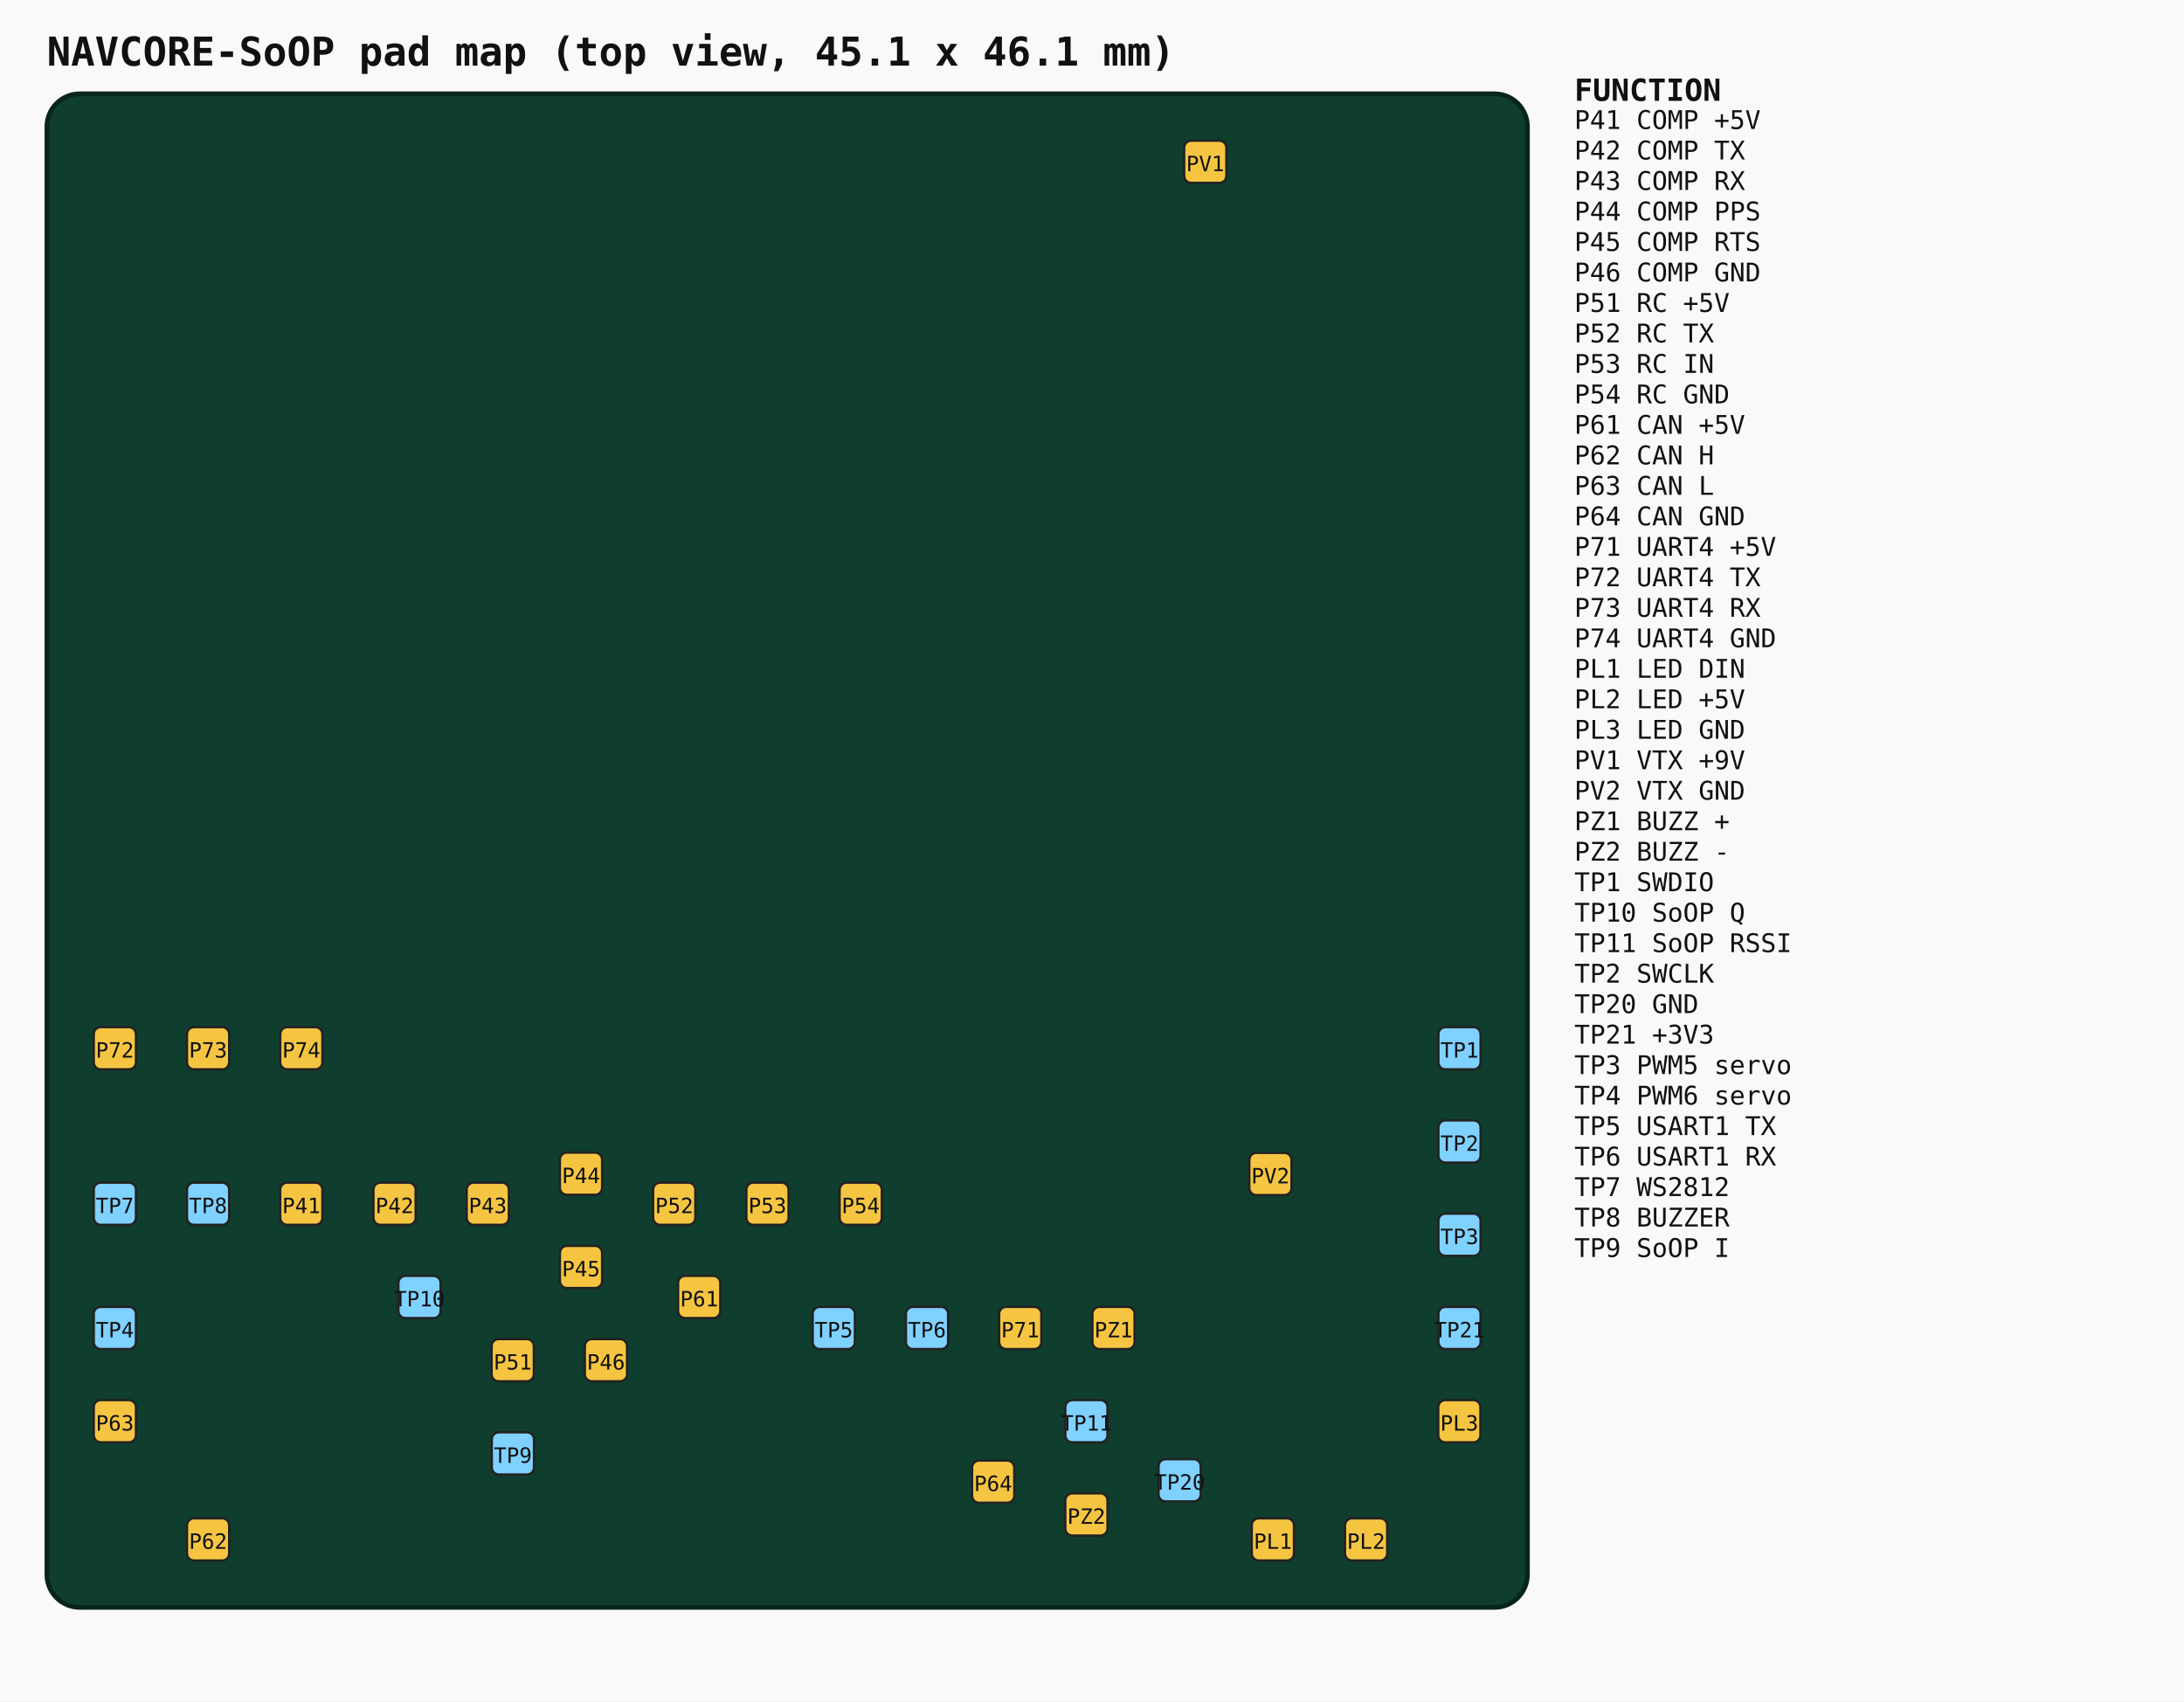
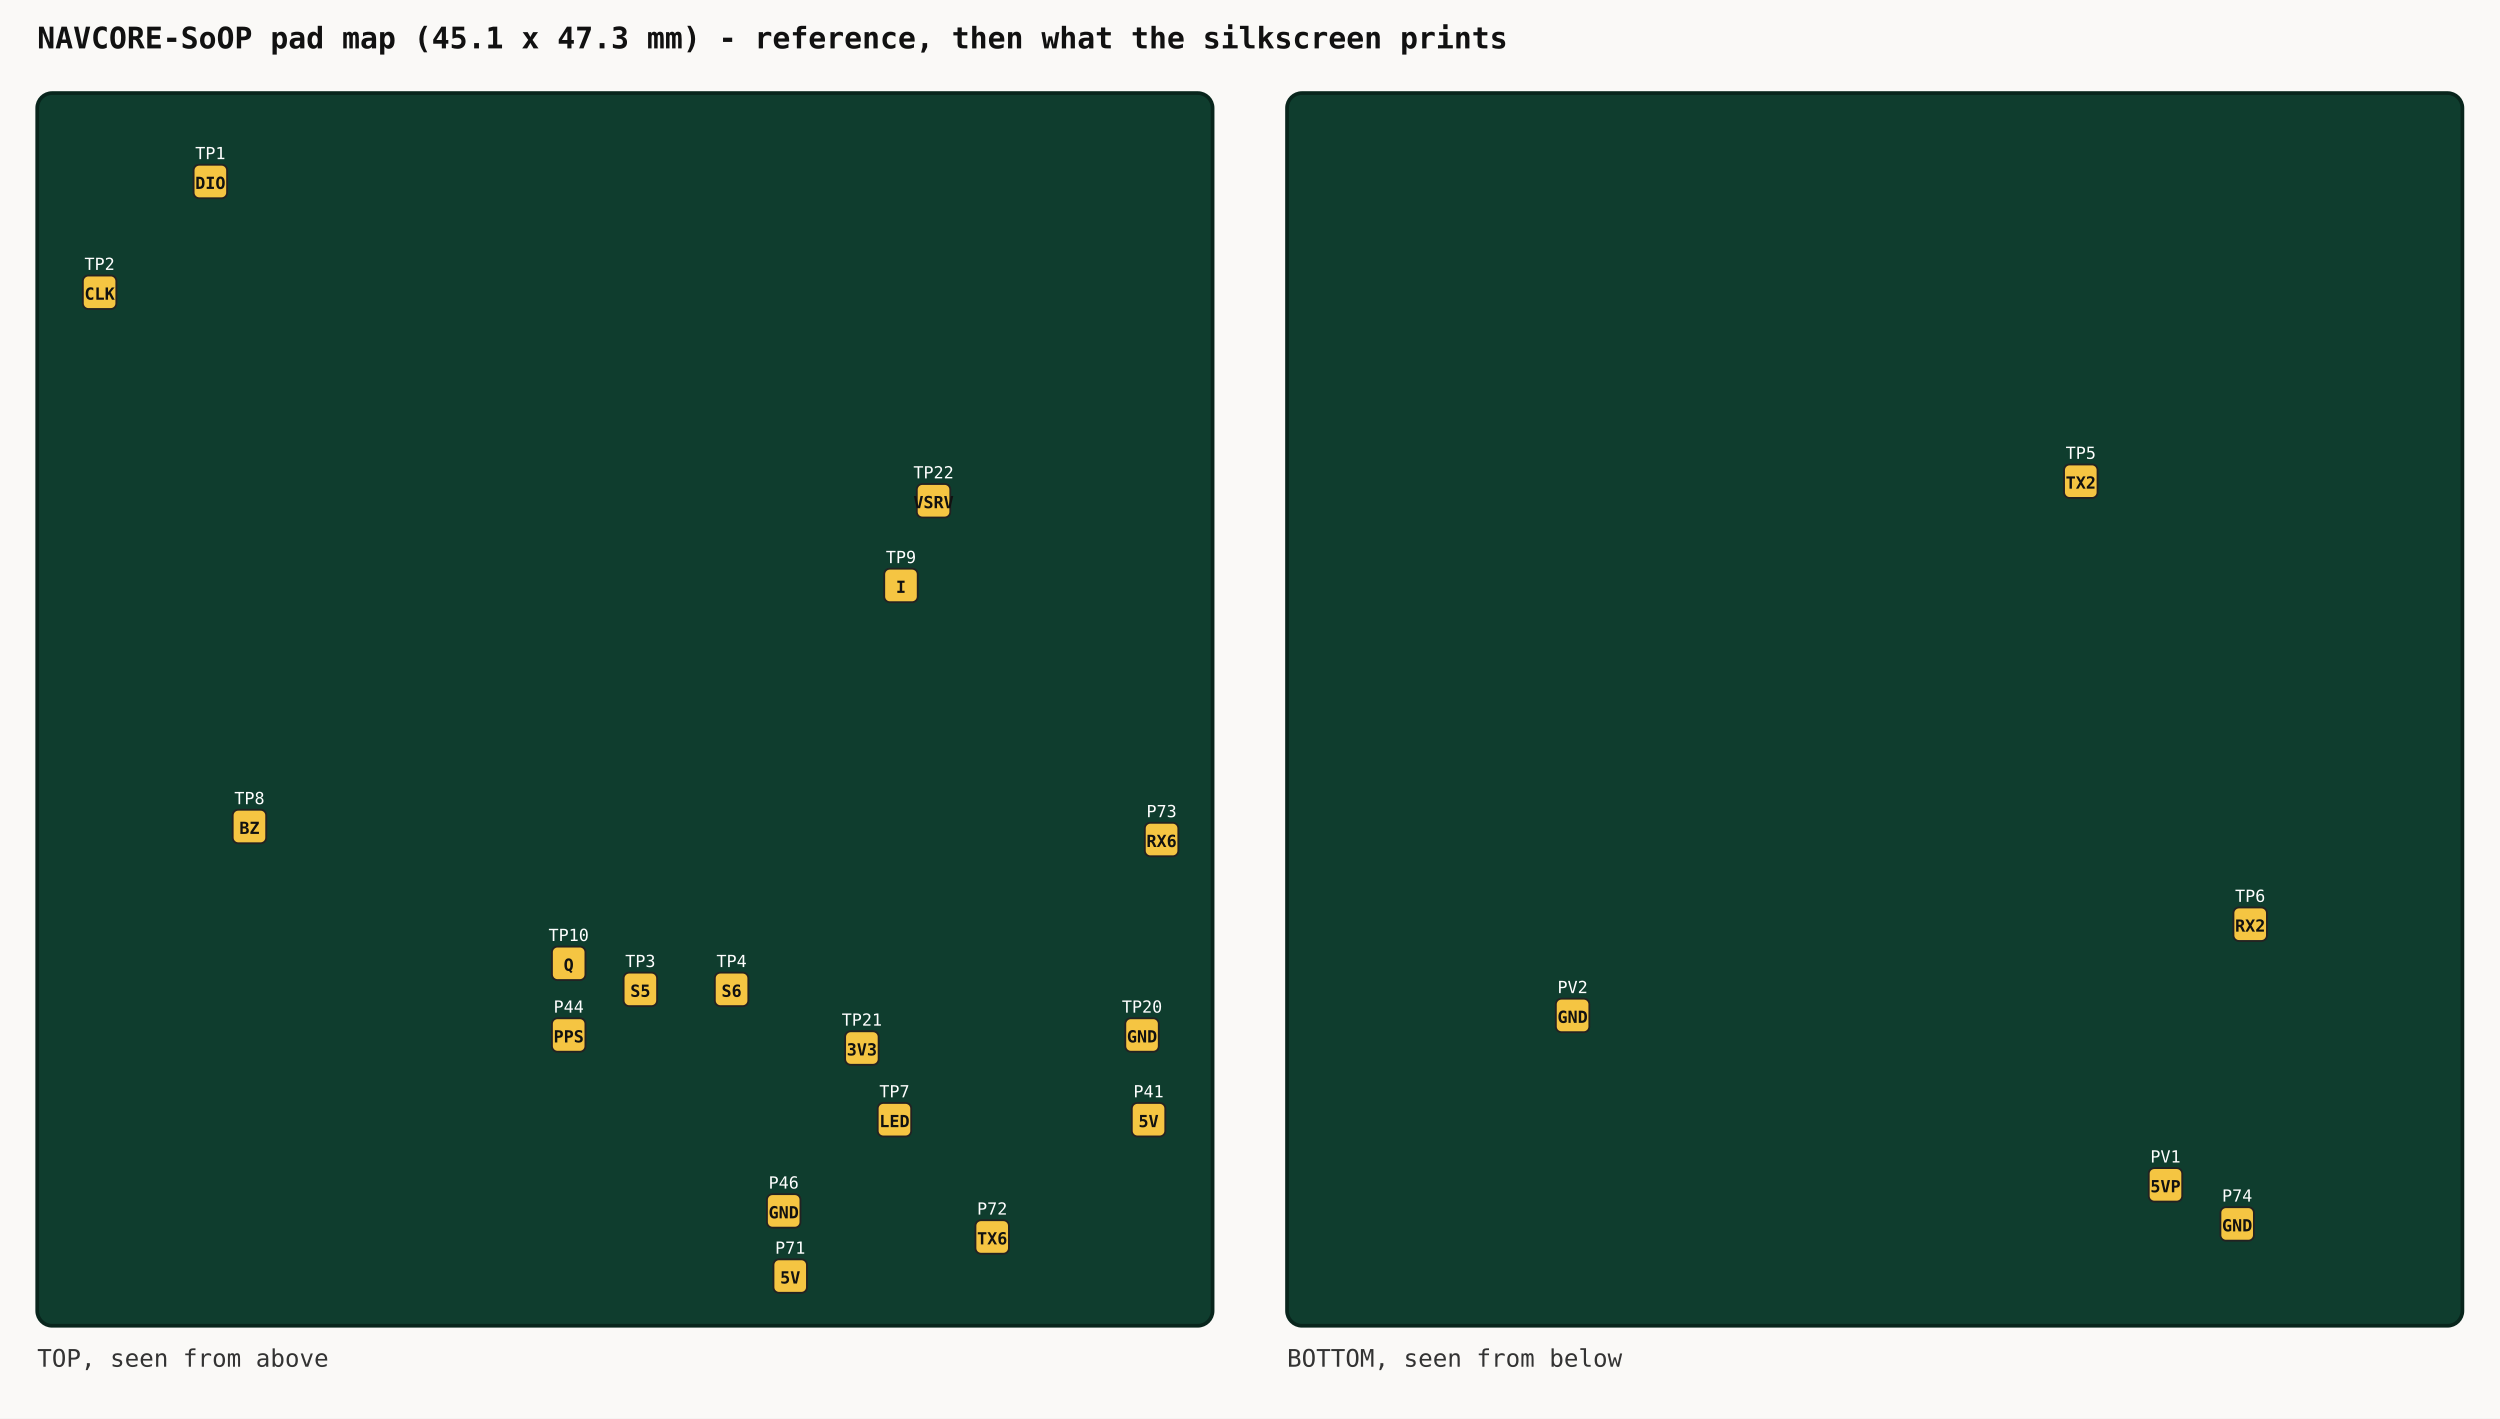
- <svg xmlns="http://www.w3.org/2000/svg" width="931.4" height="725.4" viewBox="0 0 931.4 725.4">
+ <svg xmlns="http://www.w3.org/2000/svg" width="1343" height="762" viewBox="0 0 1343 762">
  <rect width="100%" height="100%" fill="#faf9f7" />
-   <rect x="20" y="40" width="631.4" height="645.4" rx="14" fill="#0f3d2e" stroke="#08251c" stroke-width="2" />
-   <text x="20" y="28" font-family="monospace" font-size="17" font-weight="bold" fill="#111">NAVCORE-SoOP  pad map  (top view, 45.1 x 46.1 mm)</text>
-   <rect x="505.011" y="59.98" width="18" height="18" rx="3" fill="#f5c542" stroke="#222" />
-   <text x="514.011" y="72.98" font-family="monospace" font-size="9" text-anchor="middle" fill="#111">PV1</text>
-   <rect x="39.98" y="437.98" width="18" height="18" rx="3" fill="#f5c542" stroke="#222" />
-   <text x="48.98" y="450.98" font-family="monospace" font-size="9" text-anchor="middle" fill="#111">P72</text>
-   <rect x="79.74" y="437.98" width="18" height="18" rx="3" fill="#f5c542" stroke="#222" />
-   <text x="88.74" y="450.98" font-family="monospace" font-size="9" text-anchor="middle" fill="#111">P73</text>
-   <rect x="119.5" y="437.98" width="18" height="18" rx="3" fill="#f5c542" stroke="#222" />
-   <text x="128.5" y="450.98" font-family="monospace" font-size="9" text-anchor="middle" fill="#111">P74</text>
-   <rect x="613.42" y="437.98" width="18" height="18" rx="3" fill="#7fd1ff" stroke="#222" />
-   <text x="622.42" y="450.98" font-family="monospace" font-size="9" text-anchor="middle" fill="#111">TP1</text>
-   <rect x="613.42" y="477.74" width="18" height="18" rx="3" fill="#7fd1ff" stroke="#222" />
-   <text x="622.42" y="490.74" font-family="monospace" font-size="9" text-anchor="middle" fill="#111">TP2</text>
-   <rect x="238.78" y="491.475" width="18" height="18" rx="3" fill="#f5c542" stroke="#222" />
-   <text x="247.78" y="504.475" font-family="monospace" font-size="9" text-anchor="middle" fill="#111">P44</text>
-   <rect x="532.78" y="491.601" width="18" height="18" rx="3" fill="#f5c542" stroke="#222" />
-   <text x="541.78" y="504.601" font-family="monospace" font-size="9" text-anchor="middle" fill="#111">PV2</text>
-   <rect x="39.98" y="504.284" width="18" height="18" rx="3" fill="#7fd1ff" stroke="#222" />
-   <text x="48.98" y="517.284" font-family="monospace" font-size="9" text-anchor="middle" fill="#111">TP7</text>
-   <rect x="79.74" y="504.284" width="18" height="18" rx="3" fill="#7fd1ff" stroke="#222" />
-   <text x="88.74" y="517.284" font-family="monospace" font-size="9" text-anchor="middle" fill="#111">TP8</text>
-   <rect x="119.5" y="504.284" width="18" height="18" rx="3" fill="#f5c542" stroke="#222" />
-   <text x="128.5" y="517.284" font-family="monospace" font-size="9" text-anchor="middle" fill="#111">P41</text>
-   <rect x="159.26" y="504.284" width="18" height="18" rx="3" fill="#f5c542" stroke="#222" />
-   <text x="168.26" y="517.284" font-family="monospace" font-size="9" text-anchor="middle" fill="#111">P42</text>
-   <rect x="199.02" y="504.284" width="18" height="18" rx="3" fill="#f5c542" stroke="#222" />
-   <text x="208.02" y="517.284" font-family="monospace" font-size="9" text-anchor="middle" fill="#111">P43</text>
-   <rect x="278.54" y="504.284" width="18" height="18" rx="3" fill="#f5c542" stroke="#222" />
-   <text x="287.54" y="517.284" font-family="monospace" font-size="9" text-anchor="middle" fill="#111">P52</text>
-   <rect x="318.3" y="504.284" width="18" height="18" rx="3" fill="#f5c542" stroke="#222" />
-   <text x="327.3" y="517.284" font-family="monospace" font-size="9" text-anchor="middle" fill="#111">P53</text>
-   <rect x="358.06" y="504.284" width="18" height="18" rx="3" fill="#f5c542" stroke="#222" />
-   <text x="367.06" y="517.284" font-family="monospace" font-size="9" text-anchor="middle" fill="#111">P54</text>
-   <rect x="613.42" y="517.5" width="18" height="18" rx="3" fill="#7fd1ff" stroke="#222" />
-   <text x="622.42" y="530.5" font-family="monospace" font-size="9" text-anchor="middle" fill="#111">TP3</text>
-   <rect x="238.78" y="531.235" width="18" height="18" rx="3" fill="#f5c542" stroke="#222" />
-   <text x="247.78" y="544.235" font-family="monospace" font-size="9" text-anchor="middle" fill="#111">P45</text>
-   <rect x="169.9" y="544.044" width="18" height="18" rx="3" fill="#7fd1ff" stroke="#222" />
-   <text x="178.9" y="557.044" font-family="monospace" font-size="9" text-anchor="middle" fill="#111">TP10</text>
-   <rect x="289.18" y="544.044" width="18" height="18" rx="3" fill="#f5c542" stroke="#222" />
-   <text x="298.18" y="557.044" font-family="monospace" font-size="9" text-anchor="middle" fill="#111">P61</text>
-   <rect x="39.98" y="557.26" width="18" height="18" rx="3" fill="#7fd1ff" stroke="#222" />
-   <text x="48.98" y="570.26" font-family="monospace" font-size="9" text-anchor="middle" fill="#111">TP4</text>
-   <rect x="346.58" y="557.26" width="18" height="18" rx="3" fill="#7fd1ff" stroke="#222" />
-   <text x="355.58" y="570.26" font-family="monospace" font-size="9" text-anchor="middle" fill="#111">TP5</text>
-   <rect x="386.34" y="557.26" width="18" height="18" rx="3" fill="#7fd1ff" stroke="#222" />
-   <text x="395.34" y="570.26" font-family="monospace" font-size="9" text-anchor="middle" fill="#111">TP6</text>
-   <rect x="426.1" y="557.26" width="18" height="18" rx="3" fill="#f5c542" stroke="#222" />
-   <text x="435.1" y="570.26" font-family="monospace" font-size="9" text-anchor="middle" fill="#111">P71</text>
-   <rect x="465.86" y="557.26" width="18" height="18" rx="3" fill="#f5c542" stroke="#222" />
-   <text x="474.86" y="570.26" font-family="monospace" font-size="9" text-anchor="middle" fill="#111">PZ1</text>
-   <rect x="613.42" y="557.26" width="18" height="18" rx="3" fill="#7fd1ff" stroke="#222" />
-   <text x="622.42" y="570.26" font-family="monospace" font-size="9" text-anchor="middle" fill="#111">TP21</text>
-   <rect x="209.66" y="570.995" width="18" height="18" rx="3" fill="#f5c542" stroke="#222" />
-   <text x="218.66" y="583.995" font-family="monospace" font-size="9" text-anchor="middle" fill="#111">P51</text>
-   <rect x="249.42" y="570.995" width="18" height="18" rx="3" fill="#f5c542" stroke="#222" />
-   <text x="258.42" y="583.995" font-family="monospace" font-size="9" text-anchor="middle" fill="#111">P46</text>
-   <rect x="39.98" y="597.02" width="18" height="18" rx="3" fill="#f5c542" stroke="#222" />
-   <text x="48.98" y="610.02" font-family="monospace" font-size="9" text-anchor="middle" fill="#111">P63</text>
-   <rect x="454.311" y="597.02" width="18" height="18" rx="3" fill="#7fd1ff" stroke="#222" />
-   <text x="463.311" y="610.02" font-family="monospace" font-size="9" text-anchor="middle" fill="#111">TP11</text>
-   <rect x="613.351" y="597.02" width="18" height="18" rx="3" fill="#f5c542" stroke="#222" />
-   <text x="622.351" y="610.02" font-family="monospace" font-size="9" text-anchor="middle" fill="#111">PL3</text>
-   <rect x="209.73" y="610.755" width="18" height="18" rx="3" fill="#7fd1ff" stroke="#222" />
-   <text x="218.73" y="623.755" font-family="monospace" font-size="9" text-anchor="middle" fill="#111">TP9</text>
-   <rect x="494.071" y="622.22" width="18" height="18" rx="3" fill="#7fd1ff" stroke="#222" />
-   <text x="503.071" y="635.22" font-family="monospace" font-size="9" text-anchor="middle" fill="#111">TP20</text>
-   <rect x="414.551" y="622.795" width="18" height="18" rx="3" fill="#f5c542" stroke="#222" />
-   <text x="423.551" y="635.795" font-family="monospace" font-size="9" text-anchor="middle" fill="#111">P64</text>
-   <rect x="454.311" y="636.78" width="18" height="18" rx="3" fill="#f5c542" stroke="#222" />
-   <text x="463.311" y="649.78" font-family="monospace" font-size="9" text-anchor="middle" fill="#111">PZ2</text>
-   <rect x="79.74" y="647.42" width="18" height="18" rx="3" fill="#f5c542" stroke="#222" />
-   <text x="88.74" y="660.42" font-family="monospace" font-size="9" text-anchor="middle" fill="#111">P62</text>
-   <rect x="533.831" y="647.42" width="18" height="18" rx="3" fill="#f5c542" stroke="#222" />
-   <text x="542.831" y="660.42" font-family="monospace" font-size="9" text-anchor="middle" fill="#111">PL1</text>
-   <rect x="573.591" y="647.42" width="18" height="18" rx="3" fill="#f5c542" stroke="#222" />
-   <text x="582.591" y="660.42" font-family="monospace" font-size="9" text-anchor="middle" fill="#111">PL2</text>
-   <text x="671.4" y="43" font-family="monospace" font-size="13" font-weight="bold" fill="#111">FUNCTION</text>
-   <text x="671.4" y="55" font-family="monospace" font-size="11" fill="#111">P41   COMP +5V</text>
-   <text x="671.4" y="68" font-family="monospace" font-size="11" fill="#111">P42   COMP TX</text>
-   <text x="671.4" y="81" font-family="monospace" font-size="11" fill="#111">P43   COMP RX</text>
-   <text x="671.4" y="94" font-family="monospace" font-size="11" fill="#111">P44   COMP PPS</text>
-   <text x="671.4" y="107" font-family="monospace" font-size="11" fill="#111">P45   COMP RTS</text>
-   <text x="671.4" y="120" font-family="monospace" font-size="11" fill="#111">P46   COMP GND</text>
-   <text x="671.4" y="133" font-family="monospace" font-size="11" fill="#111">P51   RC +5V</text>
-   <text x="671.4" y="146" font-family="monospace" font-size="11" fill="#111">P52   RC TX</text>
-   <text x="671.4" y="159" font-family="monospace" font-size="11" fill="#111">P53   RC IN</text>
-   <text x="671.4" y="172" font-family="monospace" font-size="11" fill="#111">P54   RC GND</text>
-   <text x="671.4" y="185" font-family="monospace" font-size="11" fill="#111">P61   CAN +5V</text>
-   <text x="671.4" y="198" font-family="monospace" font-size="11" fill="#111">P62   CAN H</text>
-   <text x="671.4" y="211" font-family="monospace" font-size="11" fill="#111">P63   CAN L</text>
-   <text x="671.4" y="224" font-family="monospace" font-size="11" fill="#111">P64   CAN GND</text>
-   <text x="671.4" y="237" font-family="monospace" font-size="11" fill="#111">P71   UART4 +5V</text>
-   <text x="671.4" y="250" font-family="monospace" font-size="11" fill="#111">P72   UART4 TX</text>
-   <text x="671.4" y="263" font-family="monospace" font-size="11" fill="#111">P73   UART4 RX</text>
-   <text x="671.4" y="276" font-family="monospace" font-size="11" fill="#111">P74   UART4 GND</text>
-   <text x="671.4" y="289" font-family="monospace" font-size="11" fill="#111">PL1   LED DIN</text>
-   <text x="671.4" y="302" font-family="monospace" font-size="11" fill="#111">PL2   LED +5V</text>
-   <text x="671.4" y="315" font-family="monospace" font-size="11" fill="#111">PL3   LED GND</text>
-   <text x="671.4" y="328" font-family="monospace" font-size="11" fill="#111">PV1   VTX +9V</text>
-   <text x="671.4" y="341" font-family="monospace" font-size="11" fill="#111">PV2   VTX GND</text>
-   <text x="671.4" y="354" font-family="monospace" font-size="11" fill="#111">PZ1   BUZZ +</text>
-   <text x="671.4" y="367" font-family="monospace" font-size="11" fill="#111">PZ2   BUZZ -</text>
-   <text x="671.4" y="380" font-family="monospace" font-size="11" fill="#111">TP1   SWDIO</text>
-   <text x="671.4" y="393" font-family="monospace" font-size="11" fill="#111">TP10  SoOP Q</text>
-   <text x="671.4" y="406" font-family="monospace" font-size="11" fill="#111">TP11  SoOP RSSI</text>
-   <text x="671.4" y="419" font-family="monospace" font-size="11" fill="#111">TP2   SWCLK</text>
-   <text x="671.4" y="432" font-family="monospace" font-size="11" fill="#111">TP20  GND</text>
-   <text x="671.4" y="445" font-family="monospace" font-size="11" fill="#111">TP21  +3V3</text>
-   <text x="671.4" y="458" font-family="monospace" font-size="11" fill="#111">TP3   PWM5 servo</text>
-   <text x="671.4" y="471" font-family="monospace" font-size="11" fill="#111">TP4   PWM6 servo</text>
-   <text x="671.4" y="484" font-family="monospace" font-size="11" fill="#111">TP5   USART1 TX</text>
-   <text x="671.4" y="497" font-family="monospace" font-size="11" fill="#111">TP6   USART1 RX</text>
-   <text x="671.4" y="510" font-family="monospace" font-size="11" fill="#111">TP7   WS2812</text>
-   <text x="671.4" y="523" font-family="monospace" font-size="11" fill="#111">TP8   BUZZER</text>
-   <text x="671.4" y="536" font-family="monospace" font-size="11" fill="#111">TP9   SoOP I</text>
+   <text x="20" y="26" font-family="monospace" font-size="16" font-weight="bold" fill="#111">NAVCORE-SoOP pad map (45.1 x 47.3 mm) - reference, then what the silkscreen prints</text>
+   <rect x="20.0" y="50" width="631.4" height="662.2" rx="8" fill="#0f3d2e" stroke="#08251c" stroke-width="2" />
+   <text x="20.0" y="734.2" font-family="monospace" font-size="13" fill="#333">TOP, seen from above</text>
+   <rect x="608.0" y="592.5" width="18" height="18" rx="3" fill="#f5c542" stroke="#222" />
+   <text x="617.0" y="589.5" font-family="monospace" font-size="9" text-anchor="middle" fill="#fff">P41</text>
+   <text x="617.0" y="605.5" font-family="monospace" font-size="9" font-weight="bold" text-anchor="middle" fill="#111">5V</text>
+   <rect x="296.5" y="547.0" width="18" height="18" rx="3" fill="#f5c542" stroke="#222" />
+   <text x="305.5" y="544.0" font-family="monospace" font-size="9" text-anchor="middle" fill="#fff">P44</text>
+   <text x="305.5" y="560.0" font-family="monospace" font-size="9" font-weight="bold" text-anchor="middle" fill="#111">PPS</text>
+   <rect x="412.0" y="641.5" width="18" height="18" rx="3" fill="#f5c542" stroke="#222" />
+   <text x="421.0" y="638.5" font-family="monospace" font-size="9" text-anchor="middle" fill="#fff">P46</text>
+   <text x="421.0" y="654.5" font-family="monospace" font-size="9" font-weight="bold" text-anchor="middle" fill="#111">GND</text>
+   <rect x="415.5" y="676.5" width="18" height="18" rx="3" fill="#f5c542" stroke="#222" />
+   <text x="424.5" y="673.5" font-family="monospace" font-size="9" text-anchor="middle" fill="#fff">P71</text>
+   <text x="424.5" y="689.5" font-family="monospace" font-size="9" font-weight="bold" text-anchor="middle" fill="#111">5V</text>
+   <rect x="524.0" y="655.5" width="18" height="18" rx="3" fill="#f5c542" stroke="#222" />
+   <text x="533.0" y="652.5" font-family="monospace" font-size="9" text-anchor="middle" fill="#fff">P72</text>
+   <text x="533.0" y="668.5" font-family="monospace" font-size="9" font-weight="bold" text-anchor="middle" fill="#111">TX6</text>
+   <rect x="615.0" y="442.0" width="18" height="18" rx="3" fill="#f5c542" stroke="#222" />
+   <text x="624.0" y="439.0" font-family="monospace" font-size="9" text-anchor="middle" fill="#fff">P73</text>
+   <text x="624.0" y="455.0" font-family="monospace" font-size="9" font-weight="bold" text-anchor="middle" fill="#111">RX6</text>
+   <rect x="104.0" y="88.5" width="18" height="18" rx="3" fill="#f5c542" stroke="#222" />
+   <text x="113.0" y="85.5" font-family="monospace" font-size="9" text-anchor="middle" fill="#fff">TP1</text>
+   <text x="113.0" y="101.5" font-family="monospace" font-size="9" font-weight="bold" text-anchor="middle" fill="#111">DIO</text>
+   <rect x="296.5" y="508.5" width="18" height="18" rx="3" fill="#f5c542" stroke="#222" />
+   <text x="305.5" y="505.5" font-family="monospace" font-size="9" text-anchor="middle" fill="#fff">TP10</text>
+   <text x="305.5" y="521.5" font-family="monospace" font-size="9" font-weight="bold" text-anchor="middle" fill="#111">Q</text>
+   <rect x="44.5" y="148.0" width="18" height="18" rx="3" fill="#f5c542" stroke="#222" />
+   <text x="53.5" y="145.0" font-family="monospace" font-size="9" text-anchor="middle" fill="#fff">TP2</text>
+   <text x="53.5" y="161.0" font-family="monospace" font-size="9" font-weight="bold" text-anchor="middle" fill="#111">CLK</text>
+   <rect x="604.5" y="547.0" width="18" height="18" rx="3" fill="#f5c542" stroke="#222" />
+   <text x="613.5" y="544.0" font-family="monospace" font-size="9" text-anchor="middle" fill="#fff">TP20</text>
+   <text x="613.5" y="560.0" font-family="monospace" font-size="9" font-weight="bold" text-anchor="middle" fill="#111">GND</text>
+   <rect x="454.0" y="554.0" width="18" height="18" rx="3" fill="#f5c542" stroke="#222" />
+   <text x="463.0" y="551.0" font-family="monospace" font-size="9" text-anchor="middle" fill="#fff">TP21</text>
+   <text x="463.0" y="567.0" font-family="monospace" font-size="9" font-weight="bold" text-anchor="middle" fill="#111">3V3</text>
+   <rect x="492.5" y="260.0" width="18" height="18" rx="3" fill="#f5c542" stroke="#222" />
+   <text x="501.5" y="257.0" font-family="monospace" font-size="9" text-anchor="middle" fill="#fff">TP22</text>
+   <text x="501.5" y="273.0" font-family="monospace" font-size="9" font-weight="bold" text-anchor="middle" fill="#111">VSRV</text>
+   <rect x="335.0" y="522.5" width="18" height="18" rx="3" fill="#f5c542" stroke="#222" />
+   <text x="344.0" y="519.5" font-family="monospace" font-size="9" text-anchor="middle" fill="#fff">TP3</text>
+   <text x="344.0" y="535.5" font-family="monospace" font-size="9" font-weight="bold" text-anchor="middle" fill="#111">S5</text>
+   <rect x="384.0" y="522.5" width="18" height="18" rx="3" fill="#f5c542" stroke="#222" />
+   <text x="393.0" y="519.5" font-family="monospace" font-size="9" text-anchor="middle" fill="#fff">TP4</text>
+   <text x="393.0" y="535.5" font-family="monospace" font-size="9" font-weight="bold" text-anchor="middle" fill="#111">S6</text>
+   <rect x="471.5" y="592.5" width="18" height="18" rx="3" fill="#f5c542" stroke="#222" />
+   <text x="480.5" y="589.5" font-family="monospace" font-size="9" text-anchor="middle" fill="#fff">TP7</text>
+   <text x="480.5" y="605.5" font-family="monospace" font-size="9" font-weight="bold" text-anchor="middle" fill="#111">LED</text>
+   <rect x="125.0" y="435.0" width="18" height="18" rx="3" fill="#f5c542" stroke="#222" />
+   <text x="134.0" y="432.0" font-family="monospace" font-size="9" text-anchor="middle" fill="#fff">TP8</text>
+   <text x="134.0" y="448.0" font-family="monospace" font-size="9" font-weight="bold" text-anchor="middle" fill="#111">BZ</text>
+   <rect x="475.0" y="305.5" width="18" height="18" rx="3" fill="#f5c542" stroke="#222" />
+   <text x="484.0" y="302.5" font-family="monospace" font-size="9" text-anchor="middle" fill="#fff">TP9</text>
+   <text x="484.0" y="318.5" font-family="monospace" font-size="9" font-weight="bold" text-anchor="middle" fill="#111">I</text>
+   <rect x="691.4" y="50" width="631.4" height="662.2" rx="8" fill="#0f3d2e" stroke="#08251c" stroke-width="2" />
+   <text x="691.4" y="734.2" font-family="monospace" font-size="13" fill="#333">BOTTOM, seen from below</text>
+   <rect x="1192.8" y="648.5" width="18" height="18" rx="3" fill="#f5c542" stroke="#222" />
+   <text x="1201.8" y="645.5" font-family="monospace" font-size="9" text-anchor="middle" fill="#fff">P74</text>
+   <text x="1201.8" y="661.5" font-family="monospace" font-size="9" font-weight="bold" text-anchor="middle" fill="#111">GND</text>
+   <rect x="1154.3" y="627.5" width="18" height="18" rx="3" fill="#f5c542" stroke="#222" />
+   <text x="1163.3" y="624.5" font-family="monospace" font-size="9" text-anchor="middle" fill="#fff">PV1</text>
+   <text x="1163.3" y="640.5" font-family="monospace" font-size="9" font-weight="bold" text-anchor="middle" fill="#111">5VP</text>
+   <rect x="835.8" y="536.5" width="18" height="18" rx="3" fill="#f5c542" stroke="#222" />
+   <text x="844.8" y="533.5" font-family="monospace" font-size="9" text-anchor="middle" fill="#fff">PV2</text>
+   <text x="844.8" y="549.5" font-family="monospace" font-size="9" font-weight="bold" text-anchor="middle" fill="#111">GND</text>
+   <rect x="1108.8" y="249.5" width="18" height="18" rx="3" fill="#f5c542" stroke="#222" />
+   <text x="1117.8" y="246.5" font-family="monospace" font-size="9" text-anchor="middle" fill="#fff">TP5</text>
+   <text x="1117.8" y="262.5" font-family="monospace" font-size="9" font-weight="bold" text-anchor="middle" fill="#111">TX2</text>
+   <rect x="1199.8" y="487.5" width="18" height="18" rx="3" fill="#f5c542" stroke="#222" />
+   <text x="1208.8" y="484.5" font-family="monospace" font-size="9" text-anchor="middle" fill="#fff">TP6</text>
+   <text x="1208.8" y="500.5" font-family="monospace" font-size="9" font-weight="bold" text-anchor="middle" fill="#111">RX2</text>
</svg>
